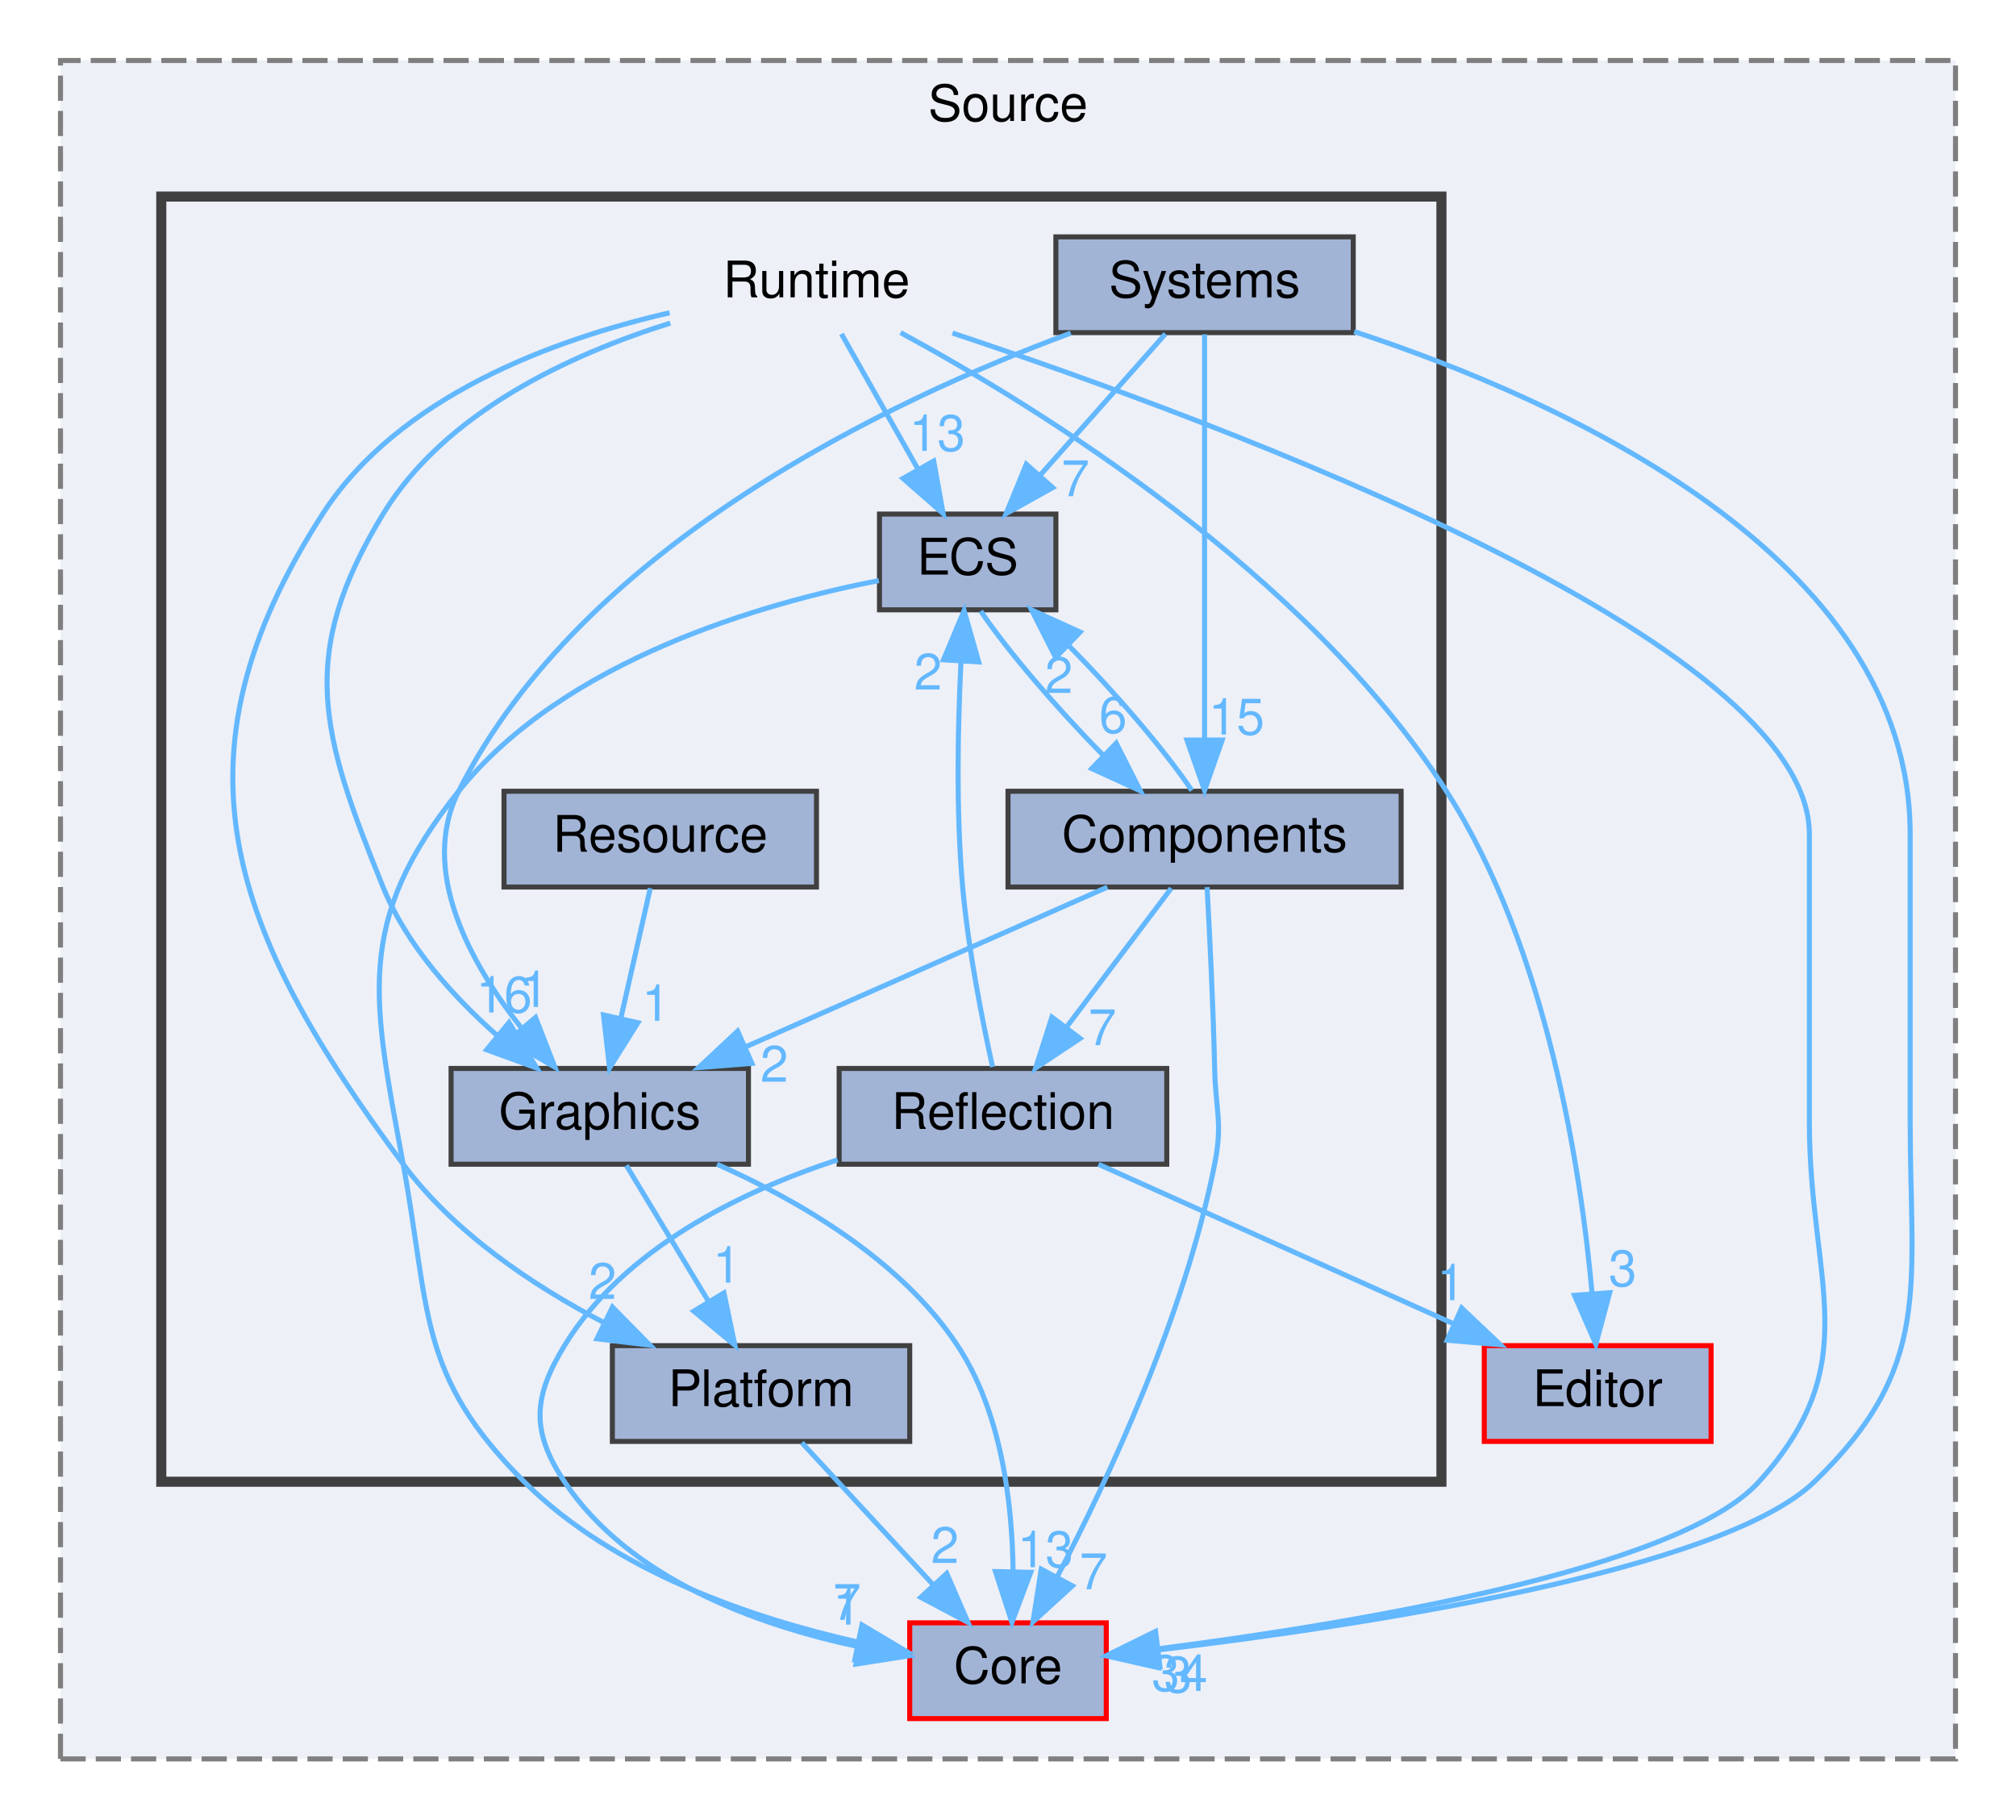
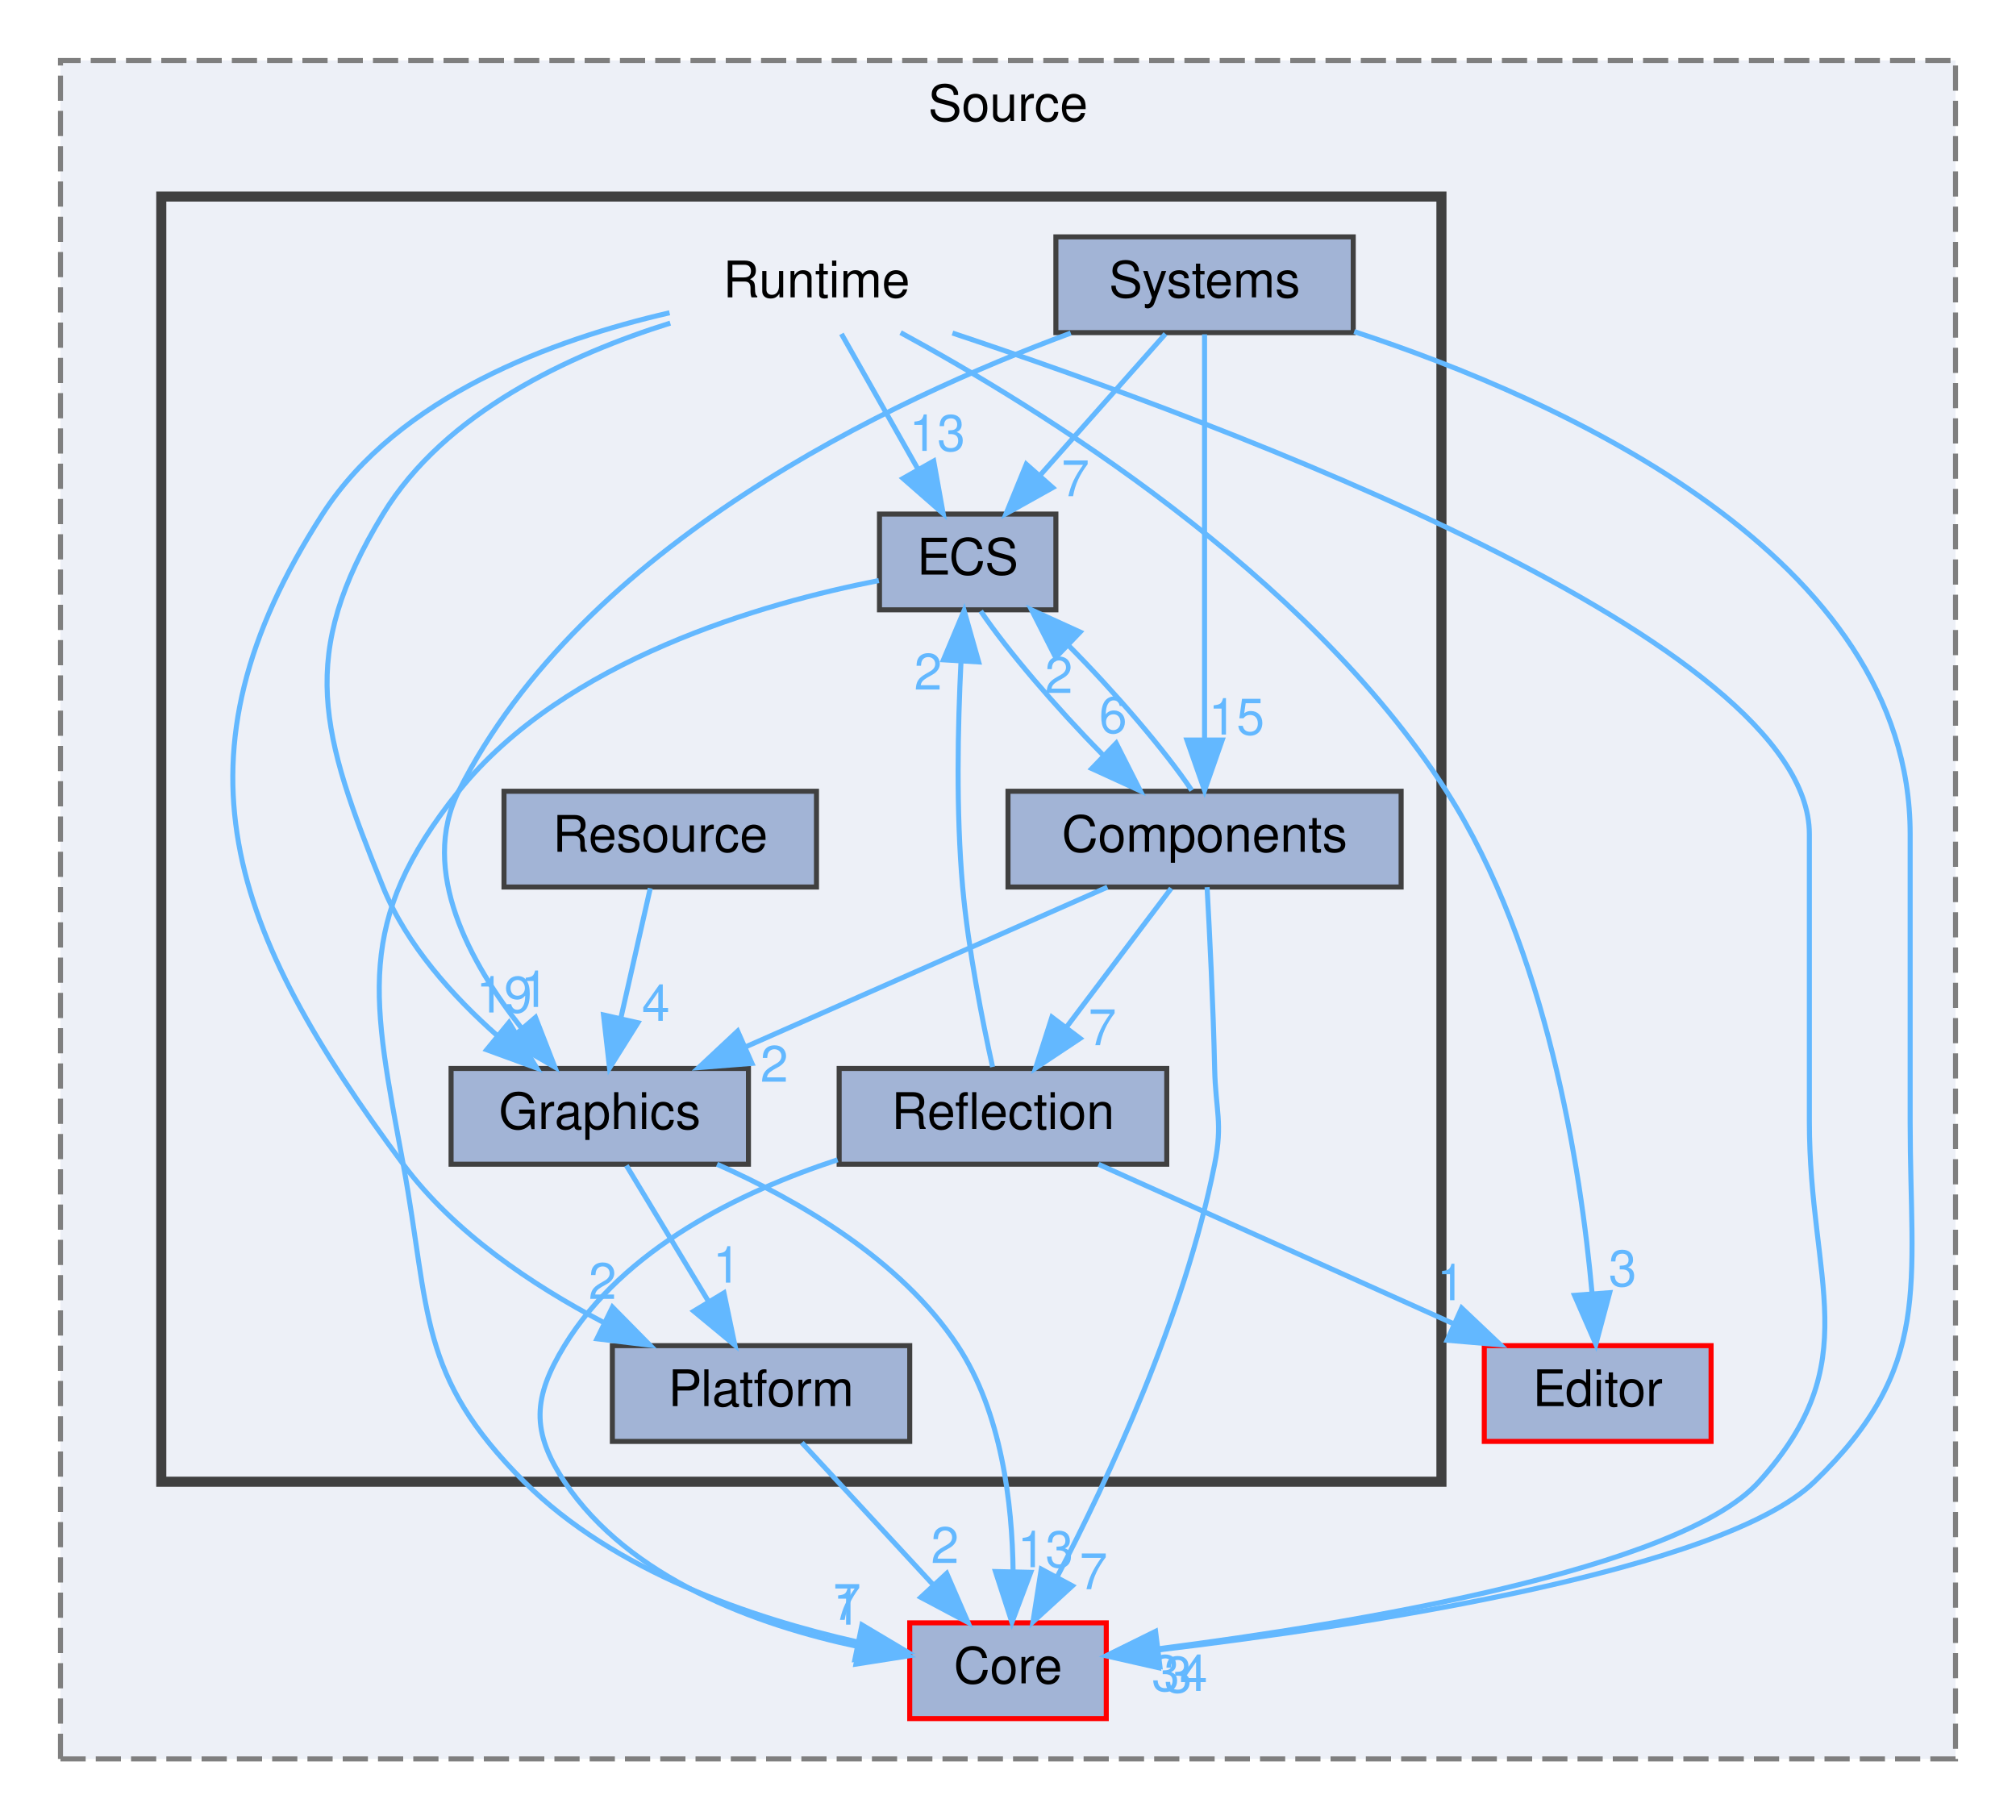
<svg xmlns="http://www.w3.org/2000/svg" xmlns:xlink="http://www.w3.org/1999/xlink" width="400pt" height="361pt" viewBox="0.00 0.00 400.00 361.00">
  <g id="graph0" class="graph" transform="scale(1 1) rotate(0) translate(4 357)">
    <g id="clust1" class="cluster">
      <g id="a_clust1">
        <a xlink:href="dir_9579d1ecb2c7bf48cbe1049c41745cb4.html" target="_top" xlink:title="Source">
          <polygon fill="#edf0f7" stroke="#7f7f7f" stroke-dasharray="5,2" points="8,-8 8,-345 384,-345 384,-8 8,-8" />
          <text text-anchor="middle" x="196" y="-333" font-family="Helvetica,sans-Serif" font-size="10.00">Source</text>
        </a>
      </g>
    </g>
    <g id="clust2" class="cluster">
      <g id="a_clust2">
        <a xlink:href="dir_9f04efef762572853abdf73f62bebfcc.html" target="_top">
          <polygon fill="#edf0f7" stroke="#404040" stroke-width="2" points="28,-63 28,-318 282,-318 282,-63 28,-63" />
        </a>
      </g>
    </g>
    <g id="node1" class="node">
      <g id="a_node1">
        <a xlink:href="dir_580d866cebc144d44931193ef5e2059b.html" target="_top" xlink:title="Core">
          <polygon fill="#a2b4d6" stroke="red" points="215.5,-35 176.5,-35 176.5,-16 215.5,-16 215.5,-35" />
          <text text-anchor="middle" x="196" y="-23" font-family="Helvetica,sans-Serif" font-size="10.00">Core</text>
        </a>
      </g>
    </g>
    <g id="node2" class="node">
      <g id="a_node2">
        <a xlink:href="dir_c6cb6fb3292d721ac39edcf45c3f2a55.html" target="_top" xlink:title="Editor">
          <polygon fill="#a2b4d6" stroke="red" points="335.5,-90 290.5,-90 290.5,-71 335.5,-71 335.5,-90" />
          <text text-anchor="middle" x="313" y="-78" font-family="Helvetica,sans-Serif" font-size="10.00">Editor</text>
        </a>
      </g>
    </g>
    <g id="node3" class="node">
      <text text-anchor="middle" x="158" y="-298" font-family="Helvetica,sans-Serif" font-size="10.00">Runtime</text>
    </g>
    <g id="edge2" class="edge">
      <g id="a_edge2">
        <a xlink:href="dir_000028_000002.html" target="_top">
          <path fill="none" stroke="#63b8ff" d="M184.98,-290.92C238.93,-272.94 355,-229.82 355,-191.5 355,-191.5 355,-191.5 355,-134.5 355,-102.41 366.51,-86.81 345,-63 329.29,-45.61 264.79,-34.88 225.98,-29.87" />
          <polygon fill="#63b8ff" stroke="#63b8ff" points="226.14,-26.37 215.78,-28.61 225.28,-33.31 226.14,-26.37" />
        </a>
      </g>
      <g id="a_edge2-headlabel">
        <a xlink:href="dir_000028_000002.html" target="_top" xlink:title="34">
          <text text-anchor="middle" x="230.05" y="-21.49" font-family="Helvetica,sans-Serif" font-size="10.00" fill="#63b8ff">34</text>
        </a>
      </g>
    </g>
    <g id="edge5" class="edge">
      <g id="a_edge5">
        <a xlink:href="dir_000028_000007.html" target="_top">
          <path fill="none" stroke="#63b8ff" d="M174.69,-291C201.8,-276.29 255.19,-243.45 283,-200 302.95,-168.83 309.64,-125.14 311.88,-100.45" />
          <polygon fill="#63b8ff" stroke="#63b8ff" points="315.38,-100.51 312.64,-90.27 308.4,-99.98 315.38,-100.51" />
        </a>
      </g>
      <g id="a_edge5-headlabel">
        <a xlink:href="dir_000028_000007.html" target="_top" xlink:title="3">
          <text text-anchor="middle" x="317.95" y="-101.8" font-family="Helvetica,sans-Serif" font-size="10.00" fill="#63b8ff">3</text>
        </a>
      </g>
    </g>
    <g id="node5" class="node">
      <g id="a_node5">
        <a xlink:href="dir_5e12f0ed66b5e5f61b7b40f53564b633.html" target="_top" xlink:title="ECS">
          <polygon fill="#a2b4d6" stroke="#404040" points="205.5,-255 170.5,-255 170.5,-236 205.5,-236 205.5,-255" />
          <text text-anchor="middle" x="188" y="-243" font-family="Helvetica,sans-Serif" font-size="10.00">ECS</text>
        </a>
      </g>
    </g>
    <g id="edge3" class="edge">
      <g id="a_edge3">
        <a xlink:href="dir_000028_000006.html" target="_top">
          <path fill="none" stroke="#63b8ff" d="M162.95,-290.75C167.06,-283.49 173.03,-272.95 178.1,-263.98" />
          <polygon fill="#63b8ff" stroke="#63b8ff" points="181.26,-265.52 183.14,-255.09 175.17,-262.07 181.26,-265.52" />
        </a>
      </g>
      <g id="a_edge3-headlabel">
        <a xlink:href="dir_000028_000006.html" target="_top" xlink:title="13">
          <text text-anchor="middle" x="181.96" y="-267.54" font-family="Helvetica,sans-Serif" font-size="10.00" fill="#63b8ff">13</text>
        </a>
      </g>
    </g>
    <g id="node6" class="node">
      <g id="a_node6">
        <a xlink:href="dir_6091cbee3e268cbb682ad3d3f55cf8b5.html" target="_top" xlink:title="Graphics">
          <polygon fill="#a2b4d6" stroke="#404040" points="144.5,-145 85.5,-145 85.5,-126 144.5,-126 144.5,-145" />
          <text text-anchor="middle" x="115" y="-133" font-family="Helvetica,sans-Serif" font-size="10.00">Graphics</text>
        </a>
      </g>
    </g>
    <g id="edge4" class="edge">
      <g id="a_edge4">
        <a xlink:href="dir_000028_000011.html" target="_top">
          <path fill="none" stroke="#63b8ff" d="M128.99,-292.89C109.16,-286.69 84.32,-275.25 72,-255 54.9,-226.9 59.67,-211.49 72,-181 76.69,-169.41 86,-159.16 94.76,-151.43" />
          <polygon fill="#63b8ff" stroke="#63b8ff" points="97,-154.12 102.51,-145.07 92.56,-148.71 97,-154.12" />
        </a>
      </g>
      <g id="a_edge4-headlabel">
-         <a xlink:href="dir_000028_000011.html" target="_top" xlink:title="16">
-           <text text-anchor="middle" x="96.02" y="-156.1" font-family="Helvetica,sans-Serif" font-size="10.00" fill="#63b8ff">16</text>
+         <a xlink:href="dir_000028_000011.html" target="_top" xlink:title="19">
+           <text text-anchor="middle" x="96.02" y="-156.1" font-family="Helvetica,sans-Serif" font-size="10.00" fill="#63b8ff">19</text>
        </a>
      </g>
    </g>
    <g id="node7" class="node">
      <g id="a_node7">
        <a xlink:href="dir_07f2be210ff6c371c35315ee7129d1a6.html" target="_top" xlink:title="Platform">
          <polygon fill="#a2b4d6" stroke="#404040" points="176.5,-90 117.5,-90 117.5,-71 176.5,-71 176.5,-90" />
          <text text-anchor="middle" x="147" y="-78" font-family="Helvetica,sans-Serif" font-size="10.00">Platform</text>
        </a>
      </g>
    </g>
    <g id="edge1" class="edge">
      <g id="a_edge1">
        <a xlink:href="dir_000028_000023.html" target="_top">
          <path fill="none" stroke="#63b8ff" d="M128.85,-294.94C105.8,-289.64 75.08,-278.41 60,-255 28.71,-206.43 41.56,-172.39 76,-126 86.07,-112.43 101.63,-102.01 115.61,-94.68" />
          <polygon fill="#63b8ff" stroke="#63b8ff" points="117.52,-97.64 124.96,-90.09 114.44,-91.36 117.52,-97.64" />
        </a>
      </g>
      <g id="a_edge1-headlabel">
        <a xlink:href="dir_000028_000023.html" target="_top" xlink:title="2">
          <text text-anchor="middle" x="115.55" y="-99.27" font-family="Helvetica,sans-Serif" font-size="10.00" fill="#63b8ff">2</text>
        </a>
      </g>
    </g>
    <g id="node4" class="node">
      <g id="a_node4">
        <a xlink:href="dir_68e5ee02315a150ea198303cea974c1f.html" target="_top" xlink:title="Components">
          <polygon fill="#a2b4d6" stroke="#404040" points="274,-200 196,-200 196,-181 274,-181 274,-200" />
          <text text-anchor="middle" x="235" y="-188" font-family="Helvetica,sans-Serif" font-size="10.00">Components</text>
        </a>
      </g>
    </g>
    <g id="edge7" class="edge">
      <g id="a_edge7">
        <a xlink:href="dir_000000_000002.html" target="_top">
          <path fill="none" stroke="#63b8ff" d="M235.5,-180.97C235.99,-172.02 236.72,-157.53 237,-145 237.19,-136.56 238.64,-134.28 237,-126 231.04,-95.88 215.83,-63.42 205.71,-44.04" />
          <polygon fill="#63b8ff" stroke="#63b8ff" points="208.77,-42.34 200.95,-35.19 202.6,-45.65 208.77,-42.34" />
        </a>
      </g>
      <g id="a_edge7-headlabel">
        <a xlink:href="dir_000000_000002.html" target="_top" xlink:title="7">
          <text text-anchor="middle" x="212.97" y="-41.67" font-family="Helvetica,sans-Serif" font-size="10.00" fill="#63b8ff">7</text>
        </a>
      </g>
    </g>
    <g id="edge8" class="edge">
      <g id="a_edge8">
        <a xlink:href="dir_000000_000006.html" target="_top">
          <path fill="none" stroke="#63b8ff" d="M232.46,-200.17C227.23,-207.98 217.24,-219.64 207.9,-229.04" />
          <polygon fill="#63b8ff" stroke="#63b8ff" points="205.46,-226.54 200.67,-235.98 210.31,-231.59 205.46,-226.54" />
        </a>
      </g>
      <g id="a_edge8-headlabel">
        <a xlink:href="dir_000000_000006.html" target="_top" xlink:title="2">
          <text text-anchor="middle" x="206.09" y="-219.5" font-family="Helvetica,sans-Serif" font-size="10.00" fill="#63b8ff">2</text>
        </a>
      </g>
    </g>
    <g id="edge9" class="edge">
      <g id="a_edge9">
        <a xlink:href="dir_000000_000011.html" target="_top">
          <path fill="none" stroke="#63b8ff" d="M215.72,-180.98C196.33,-172.42 166.19,-159.11 143.93,-149.28" />
          <polygon fill="#63b8ff" stroke="#63b8ff" points="145.19,-146.01 134.63,-145.17 142.36,-152.41 145.19,-146.01" />
        </a>
      </g>
      <g id="a_edge9-headlabel">
        <a xlink:href="dir_000000_000011.html" target="_top" xlink:title="2">
          <text text-anchor="middle" x="149.63" y="-142.36" font-family="Helvetica,sans-Serif" font-size="10.00" fill="#63b8ff">2</text>
        </a>
      </g>
    </g>
    <g id="node8" class="node">
      <g id="a_node8">
        <a xlink:href="dir_177deec2380c9242a3b71e61387bd4c4.html" target="_top" xlink:title="Reflection">
          <polygon fill="#a2b4d6" stroke="#404040" points="227.5,-145 162.5,-145 162.5,-126 227.5,-126 227.5,-145" />
          <text text-anchor="middle" x="195" y="-133" font-family="Helvetica,sans-Serif" font-size="10.00">Reflection</text>
        </a>
      </g>
    </g>
    <g id="edge6" class="edge">
      <g id="a_edge6">
        <a xlink:href="dir_000000_000025.html" target="_top">
          <path fill="none" stroke="#63b8ff" d="M228.39,-180.75C222.74,-173.26 214.46,-162.28 207.55,-153.13" />
          <polygon fill="#63b8ff" stroke="#63b8ff" points="210.3,-150.96 201.48,-145.09 204.71,-155.18 210.3,-150.96" />
        </a>
      </g>
      <g id="a_edge6-headlabel">
        <a xlink:href="dir_000000_000025.html" target="_top" xlink:title="7">
          <text text-anchor="middle" x="214.73" y="-149.62" font-family="Helvetica,sans-Serif" font-size="10.00" fill="#63b8ff">7</text>
        </a>
      </g>
    </g>
    <g id="edge10" class="edge">
      <g id="a_edge10">
        <a xlink:href="dir_000006_000002.html" target="_top">
          <path fill="none" stroke="#63b8ff" d="M170.37,-241.81C147.48,-237.34 108,-226.15 87,-200 66.18,-174.07 69.98,-158.7 76,-126 81.42,-96.53 78.81,-84.18 100,-63 117.8,-45.21 145.16,-35.94 166.12,-31.21" />
          <polygon fill="#63b8ff" stroke="#63b8ff" points="167.02,-34.59 176.12,-29.17 165.62,-27.73 167.02,-34.59" />
        </a>
      </g>
      <g id="a_edge10-headlabel">
        <a xlink:href="dir_000006_000002.html" target="_top" xlink:title="7">
          <text text-anchor="middle" x="164.06" y="-35.59" font-family="Helvetica,sans-Serif" font-size="10.00" fill="#63b8ff">7</text>
        </a>
      </g>
    </g>
    <g id="edge11" class="edge">
      <g id="a_edge11">
        <a xlink:href="dir_000006_000000.html" target="_top">
          <path fill="none" stroke="#63b8ff" d="M190.59,-235.75C195.78,-228.03 205.56,-216.6 214.77,-207.28" />
          <polygon fill="#63b8ff" stroke="#63b8ff" points="217.47,-209.54 222.25,-200.09 212.62,-204.5 217.47,-209.54" />
        </a>
      </g>
      <g id="a_edge11-headlabel">
        <a xlink:href="dir_000006_000000.html" target="_top" xlink:title="6">
          <text text-anchor="middle" x="216.85" y="-211.58" font-family="Helvetica,sans-Serif" font-size="10.00" fill="#63b8ff">6</text>
        </a>
      </g>
    </g>
    <g id="edge13" class="edge">
      <g id="a_edge13">
        <a xlink:href="dir_000011_000002.html" target="_top">
          <path fill="none" stroke="#63b8ff" d="M138.27,-125.99C154.31,-118.88 174.7,-107.12 186,-90 194.74,-76.76 196.86,-58.64 197.01,-45.14" />
          <polygon fill="#63b8ff" stroke="#63b8ff" points="200.51,-45.02 196.78,-35.1 193.51,-45.18 200.51,-45.02" />
        </a>
      </g>
      <g id="a_edge13-headlabel">
        <a xlink:href="dir_000011_000002.html" target="_top" xlink:title="13">
          <text text-anchor="middle" x="203.43" y="-46.05" font-family="Helvetica,sans-Serif" font-size="10.00" fill="#63b8ff">13</text>
        </a>
      </g>
    </g>
    <g id="edge12" class="edge">
      <g id="a_edge12">
        <a xlink:href="dir_000011_000023.html" target="_top">
          <path fill="none" stroke="#63b8ff" d="M120.28,-125.75C124.71,-118.42 131.16,-107.73 136.62,-98.7" />
          <polygon fill="#63b8ff" stroke="#63b8ff" points="139.64,-100.46 141.81,-90.09 133.65,-96.84 139.64,-100.46" />
        </a>
      </g>
      <g id="a_edge12-headlabel">
        <a xlink:href="dir_000011_000023.html" target="_top" xlink:title="1">
          <text text-anchor="middle" x="140.21" y="-102.5" font-family="Helvetica,sans-Serif" font-size="10.00" fill="#63b8ff">1</text>
        </a>
      </g>
    </g>
    <g id="edge14" class="edge">
      <g id="a_edge14">
        <a xlink:href="dir_000023_000002.html" target="_top">
          <path fill="none" stroke="#63b8ff" d="M155.09,-70.75C162.16,-63.11 172.59,-51.82 181.15,-42.56" />
          <polygon fill="#63b8ff" stroke="#63b8ff" points="183.84,-44.81 188.06,-35.09 178.7,-40.06 183.84,-44.81" />
        </a>
      </g>
      <g id="a_edge14-headlabel">
        <a xlink:href="dir_000023_000002.html" target="_top" xlink:title="2">
          <text text-anchor="middle" x="183.49" y="-46.87" font-family="Helvetica,sans-Serif" font-size="10.00" fill="#63b8ff">2</text>
        </a>
      </g>
    </g>
    <g id="edge15" class="edge">
      <g id="a_edge15">
        <a xlink:href="dir_000025_000002.html" target="_top">
          <path fill="none" stroke="#63b8ff" d="M162.2,-126.88C142.8,-120.51 119.77,-109.25 108,-90 101.74,-79.76 101.34,-72.98 108,-63 120.91,-43.67 146.16,-34.57 166.31,-30.28" />
          <polygon fill="#63b8ff" stroke="#63b8ff" points="167.09,-33.7 176.29,-28.45 165.83,-26.81 167.09,-33.7" />
        </a>
      </g>
      <g id="a_edge15-headlabel">
        <a xlink:href="dir_000025_000002.html" target="_top" xlink:title="1">
          <text text-anchor="middle" x="164.06" y="-34.64" font-family="Helvetica,sans-Serif" font-size="10.00" fill="#63b8ff">1</text>
        </a>
      </g>
    </g>
    <g id="edge17" class="edge">
      <g id="a_edge17">
        <a xlink:href="dir_000025_000007.html" target="_top">
          <path fill="none" stroke="#63b8ff" d="M213.96,-125.98C233.03,-117.42 262.66,-104.11 284.55,-94.28" />
          <polygon fill="#63b8ff" stroke="#63b8ff" points="286.01,-97.46 293.7,-90.17 283.14,-91.07 286.01,-97.46" />
        </a>
      </g>
      <g id="a_edge17-headlabel">
        <a xlink:href="dir_000025_000007.html" target="_top" xlink:title="1">
          <text text-anchor="middle" x="283.89" y="-99.02" font-family="Helvetica,sans-Serif" font-size="10.00" fill="#63b8ff">1</text>
        </a>
      </g>
    </g>
    <g id="edge16" class="edge">
      <g id="a_edge16">
        <a xlink:href="dir_000025_000006.html" target="_top">
          <path fill="none" stroke="#63b8ff" d="M192.94,-145.3C190.96,-154.23 188.12,-168.49 187,-181 185.67,-195.97 186.04,-212.99 186.67,-225.65" />
          <polygon fill="#63b8ff" stroke="#63b8ff" points="183.19,-226.08 187.29,-235.85 190.18,-225.66 183.19,-226.08" />
        </a>
      </g>
      <g id="a_edge16-headlabel">
        <a xlink:href="dir_000025_000006.html" target="_top" xlink:title="2">
          <text text-anchor="middle" x="180.14" y="-220.17" font-family="Helvetica,sans-Serif" font-size="10.00" fill="#63b8ff">2</text>
        </a>
      </g>
    </g>
    <g id="node9" class="node">
      <g id="a_node9">
        <a xlink:href="dir_64427cf10fdcbb9dc3445223b1ad6a9b.html" target="_top" xlink:title="Resource">
          <polygon fill="#a2b4d6" stroke="#404040" points="158,-200 96,-200 96,-181 158,-181 158,-200" />
          <text text-anchor="middle" x="127" y="-188" font-family="Helvetica,sans-Serif" font-size="10.00">Resource</text>
        </a>
      </g>
    </g>
    <g id="edge18" class="edge">
      <g id="a_edge18">
        <a xlink:href="dir_000026_000011.html" target="_top">
          <path fill="none" stroke="#63b8ff" d="M125.02,-180.75C123.43,-173.72 121.14,-163.62 119.15,-154.84" />
          <polygon fill="#63b8ff" stroke="#63b8ff" points="122.57,-154.07 116.94,-145.09 115.74,-155.62 122.57,-154.07" />
        </a>
      </g>
      <g id="a_edge18-headlabel">
-         <a xlink:href="dir_000026_000011.html" target="_top" xlink:title="1">
-           <text text-anchor="middle" x="126.13" y="-154.45" font-family="Helvetica,sans-Serif" font-size="10.00" fill="#63b8ff">1</text>
+         <a xlink:href="dir_000026_000011.html" target="_top" xlink:title="4">
+           <text text-anchor="middle" x="126.13" y="-154.45" font-family="Helvetica,sans-Serif" font-size="10.00" fill="#63b8ff">4</text>
        </a>
      </g>
    </g>
    <g id="node10" class="node">
      <g id="a_node10">
        <a xlink:href="dir_1f409e23445615a7676ed89cd8cccbf4.html" target="_top" xlink:title="Systems">
          <polygon fill="#a2b4d6" stroke="#404040" points="264.5,-310 205.5,-310 205.5,-291 264.5,-291 264.5,-310" />
          <text text-anchor="middle" x="235" y="-298" font-family="Helvetica,sans-Serif" font-size="10.00">Systems</text>
        </a>
      </g>
    </g>
    <g id="edge19" class="edge">
      <g id="a_edge19">
        <a xlink:href="dir_000031_000002.html" target="_top">
          <path fill="none" stroke="#63b8ff" d="M264.69,-291.21C305.79,-277.7 375,-246.76 375,-191.5 375,-191.5 375,-191.5 375,-134.5 375,-101.62 379.66,-85.83 356,-63 337.61,-45.25 266.43,-34.46 225.47,-29.58" />
          <polygon fill="#63b8ff" stroke="#63b8ff" points="225.85,-26.1 215.52,-28.44 225.06,-33.06 225.85,-26.1" />
        </a>
      </g>
      <g id="a_edge19-headlabel">
        <a xlink:href="dir_000031_000002.html" target="_top" xlink:title="3">
          <text text-anchor="middle" x="229.75" y="-21.19" font-family="Helvetica,sans-Serif" font-size="10.00" fill="#63b8ff">3</text>
        </a>
      </g>
    </g>
    <g id="edge22" class="edge">
      <g id="a_edge22">
        <a xlink:href="dir_000031_000000.html" target="_top">
          <path fill="none" stroke="#63b8ff" d="M235,-290.66C235,-273.17 235,-233.8 235,-210.27" />
          <polygon fill="#63b8ff" stroke="#63b8ff" points="238.5,-210.16 235,-200.16 231.5,-210.16 238.5,-210.16" />
        </a>
      </g>
      <g id="a_edge22-headlabel">
        <a xlink:href="dir_000031_000000.html" target="_top" xlink:title="15">
          <text text-anchor="middle" x="241.34" y="-211.25" font-family="Helvetica,sans-Serif" font-size="10.00" fill="#63b8ff">15</text>
        </a>
      </g>
    </g>
    <g id="edge20" class="edge">
      <g id="a_edge20">
        <a xlink:href="dir_000031_000006.html" target="_top">
          <path fill="none" stroke="#63b8ff" d="M227.24,-290.75C220.53,-283.18 210.66,-272.05 202.49,-262.84" />
          <polygon fill="#63b8ff" stroke="#63b8ff" points="204.87,-260.25 195.62,-255.09 199.63,-264.89 204.87,-260.25" />
        </a>
      </g>
      <g id="a_edge20-headlabel">
        <a xlink:href="dir_000031_000006.html" target="_top" xlink:title="7">
          <text text-anchor="middle" x="209.38" y="-258.55" font-family="Helvetica,sans-Serif" font-size="10.00" fill="#63b8ff">7</text>
        </a>
      </g>
    </g>
    <g id="edge21" class="edge">
      <g id="a_edge21">
        <a xlink:href="dir_000031_000011.html" target="_top">
          <path fill="none" stroke="#63b8ff" d="M208.45,-290.91C172.94,-277.78 111.61,-248.96 87,-200 79.1,-184.28 89.32,-165.84 99.56,-152.89" />
          <polygon fill="#63b8ff" stroke="#63b8ff" points="102.25,-155.13 106.1,-145.26 96.94,-150.57 102.25,-155.13" />
        </a>
      </g>
      <g id="a_edge21-headlabel">
        <a xlink:href="dir_000031_000011.html" target="_top" xlink:title="1">
          <text text-anchor="middle" x="102.07" y="-157.2" font-family="Helvetica,sans-Serif" font-size="10.00" fill="#63b8ff">1</text>
        </a>
      </g>
    </g>
  </g>
</svg>
